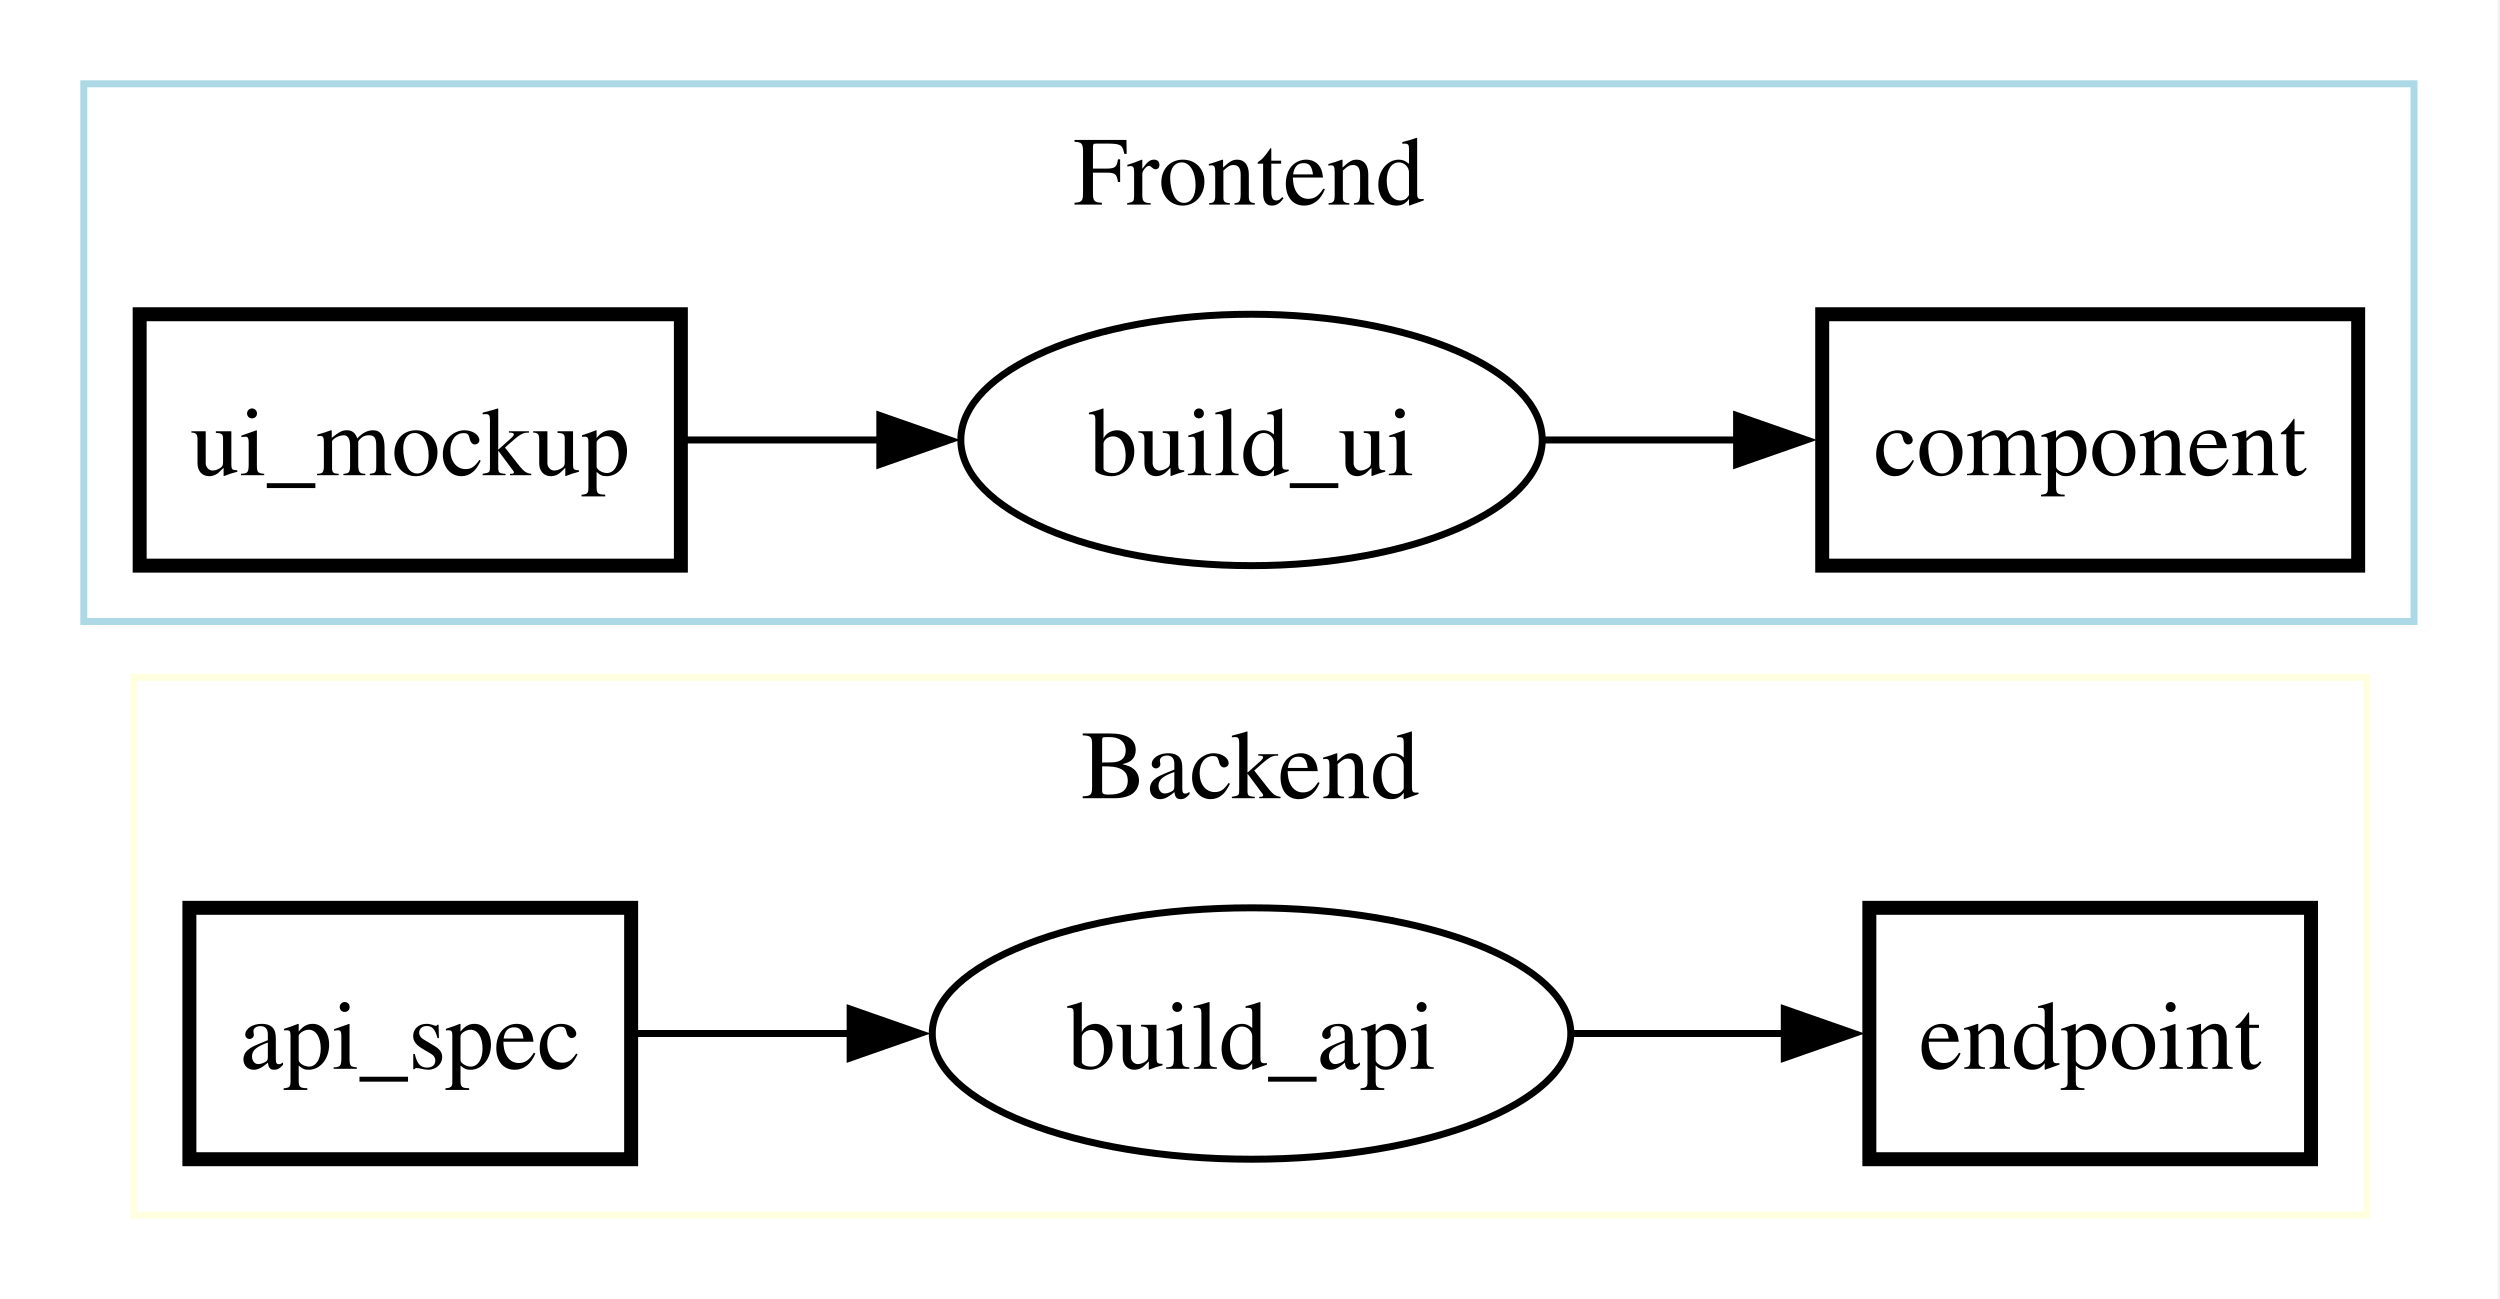
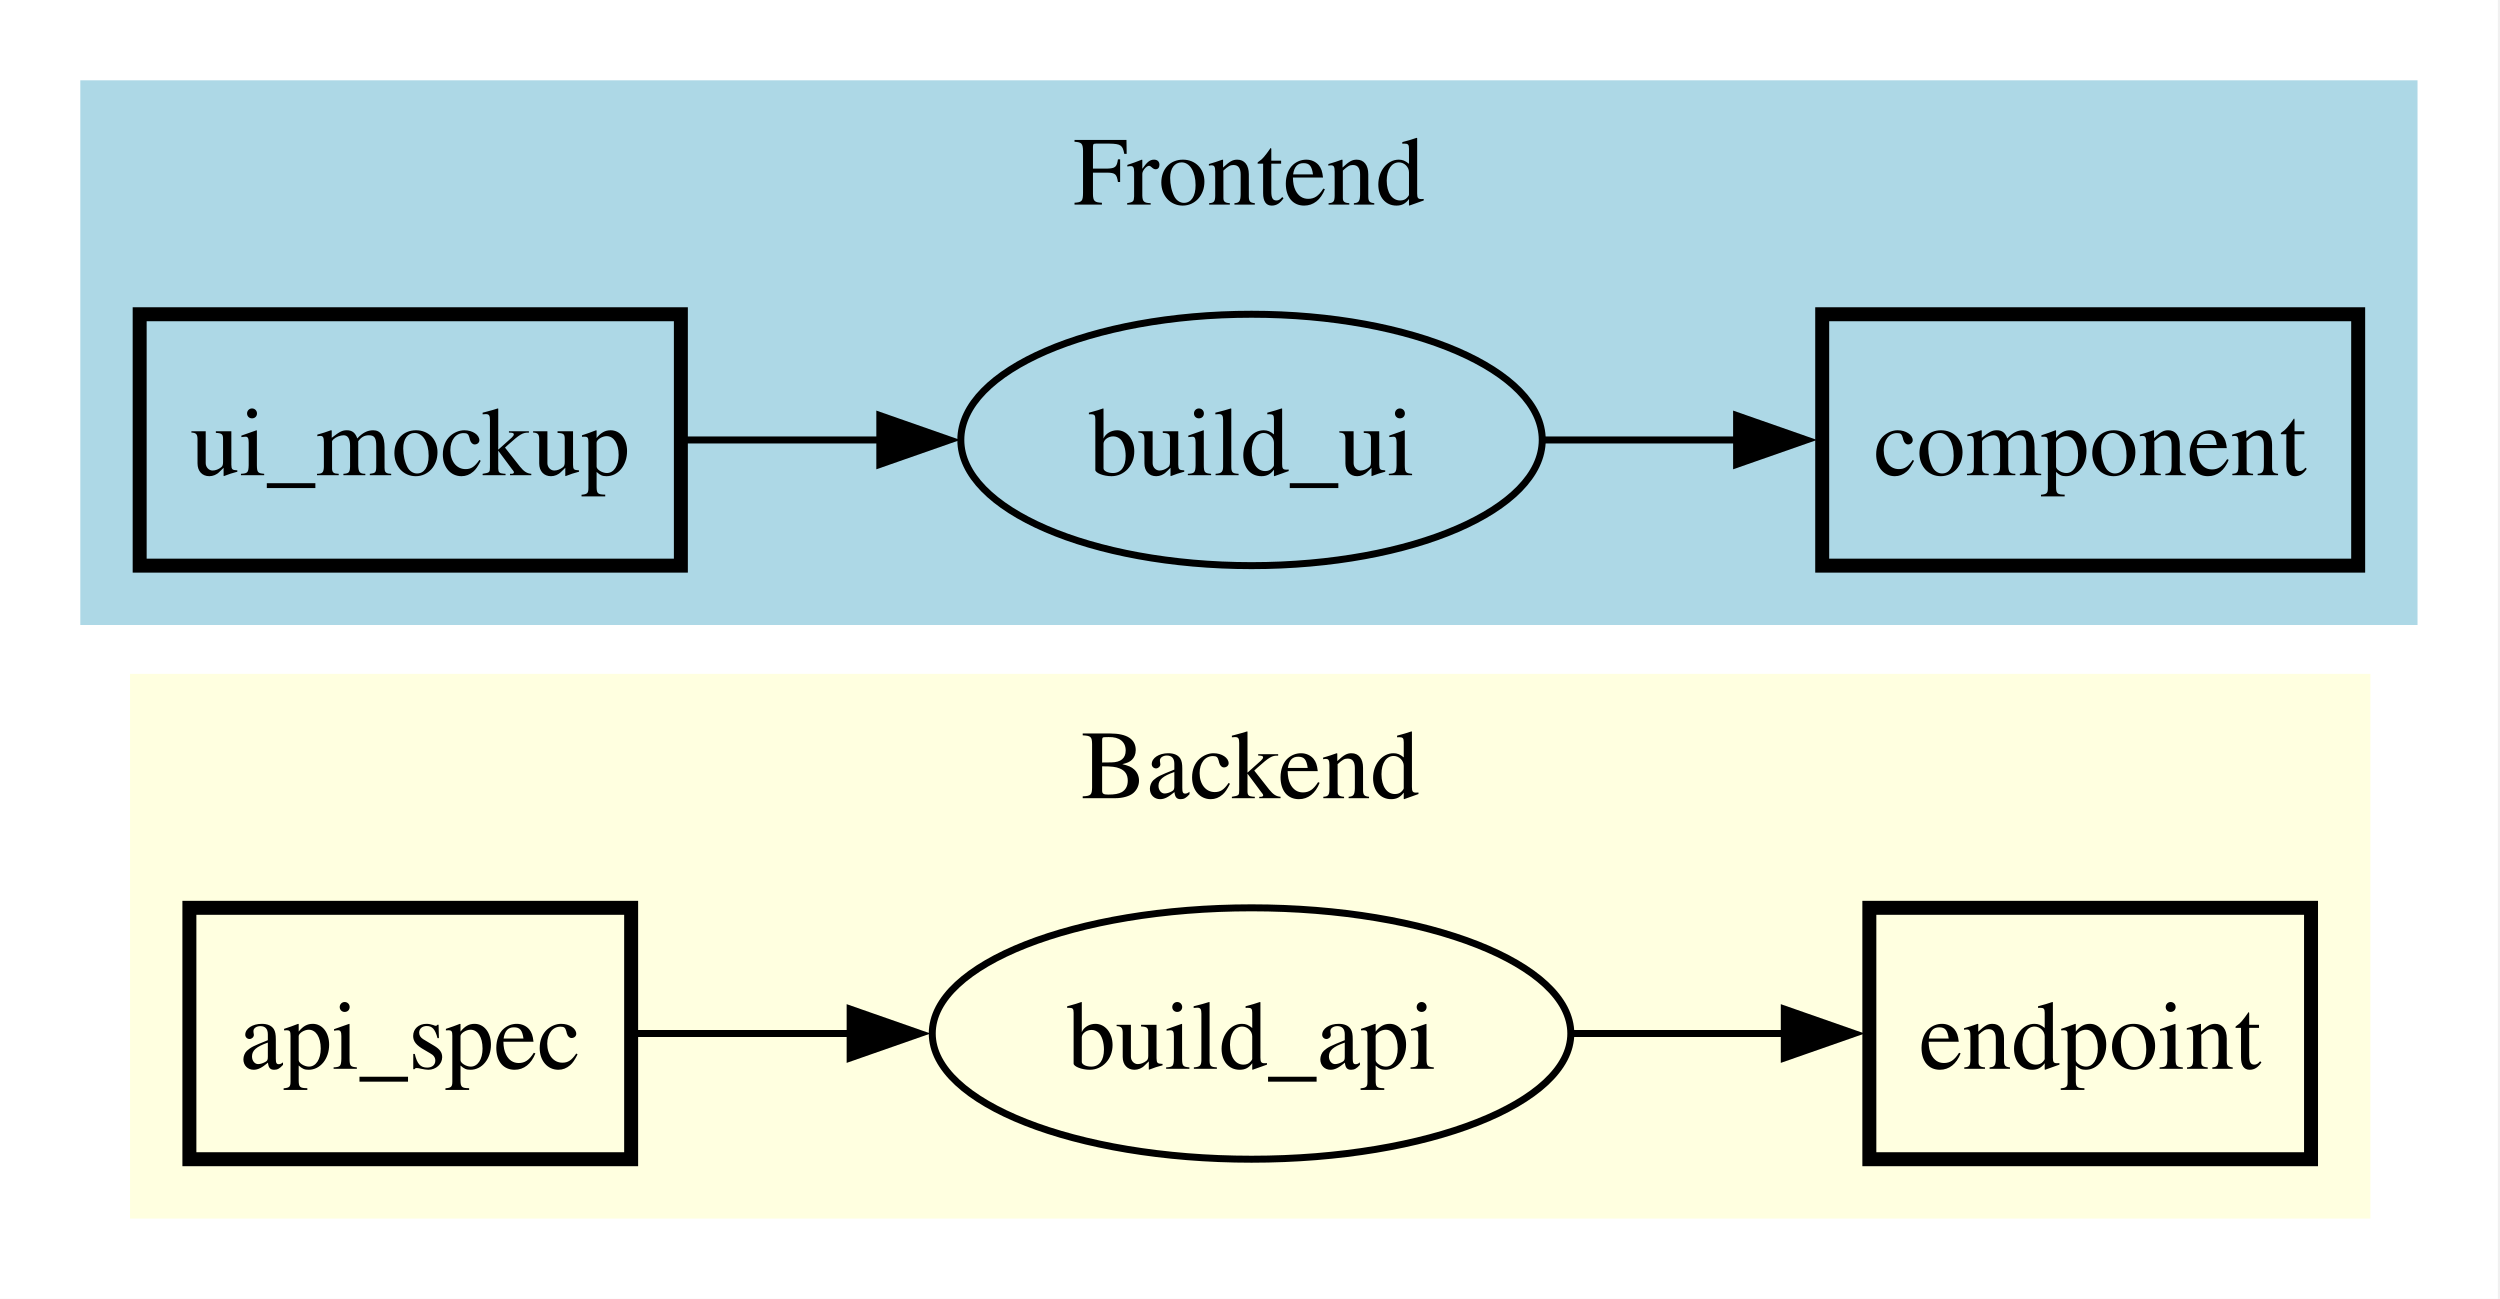
<svg xmlns="http://www.w3.org/2000/svg" width="358pt" height="186pt" viewBox="0.00 0.00 358.00 186.00">
  <g id="graph0" class="graph" transform="scale(1 1) rotate(0) translate(4 182)">
    <polygon fill="white" stroke="none" points="-4,4 -4,-182 353.69,-182 353.69,4 -4,4" />
    <g id="clust1" class="cluster">
-       <polygon fill="none" stroke="lightyellow" points="15.12,-8 15.12,-85 334.94,-85 334.94,-8 15.12,-8" />
+       <polygon fill="lightyellow" stroke="lightyellow" points="15.12,-8 15.12,-85 334.94,-85 334.94,-8 15.12,-8" />
      <text xml:space="preserve" text-anchor="middle" x="175.03" y="-67.7" font-family="Times,serif" font-size="14.00">Backend</text>
    </g>
    <g id="clust2" class="cluster">
-       <polygon fill="none" stroke="lightblue" points="8,-93 8,-170 341.69,-170 341.69,-93 8,-93" />
+       <polygon fill="lightblue" stroke="lightblue" points="8,-93 8,-170 341.69,-170 341.69,-93 8,-93" />
      <text xml:space="preserve" text-anchor="middle" x="174.85" y="-152.7" font-family="Times,serif" font-size="14.00">Frontend</text>
    </g>
    <g id="node1" class="node">
      <polygon fill="none" stroke="black" stroke-width="2" points="86.38,-52 23.12,-52 23.12,-16 86.38,-16 86.38,-52" />
      <text xml:space="preserve" text-anchor="middle" x="54.75" y="-28.95" font-family="Times,serif" font-size="14.00">api_spec</text>
    </g>
    <g id="node2" class="node">
      <ellipse fill="none" stroke="black" cx="175.22" cy="-34" rx="45.72" ry="18" />
      <text xml:space="preserve" text-anchor="middle" x="175.22" y="-28.95" font-family="Times,serif" font-size="14.00">build_api</text>
    </g>
    <g id="edge1" class="edge">
      <path fill="none" stroke="black" d="M87.19,-34C96.65,-34 107.34,-34 117.9,-34" />
      <polygon fill="black" stroke="black" points="117.74,-37.5 127.74,-34 117.74,-30.5 117.74,-37.5" />
    </g>
    <g id="node3" class="node">
      <polygon fill="none" stroke="black" stroke-width="2" points="326.94,-52 263.69,-52 263.69,-16 326.94,-16 326.94,-52" />
      <text xml:space="preserve" text-anchor="middle" x="295.32" y="-28.95" font-family="Times,serif" font-size="14.00">endpoint</text>
    </g>
    <g id="edge2" class="edge">
      <path fill="none" stroke="black" d="M221.21,-34C231.23,-34 241.83,-34 251.76,-34" />
      <polygon fill="black" stroke="black" points="251.51,-37.5 261.51,-34 251.51,-30.5 251.51,-37.5" />
    </g>
    <g id="node4" class="node">
      <ellipse fill="none" stroke="black" cx="175.22" cy="-119" rx="41.63" ry="18" />
      <text xml:space="preserve" text-anchor="middle" x="175.22" y="-113.95" font-family="Times,serif" font-size="14.00">build_ui</text>
    </g>
    <g id="node5" class="node">
      <polygon fill="none" stroke="black" stroke-width="2" points="333.69,-137 256.94,-137 256.94,-101 333.69,-101 333.69,-137" />
      <text xml:space="preserve" text-anchor="middle" x="295.32" y="-113.95" font-family="Times,serif" font-size="14.00">component</text>
    </g>
    <g id="edge4" class="edge">
      <path fill="none" stroke="black" d="M217.19,-119C226.09,-119 235.6,-119 244.79,-119" />
      <polygon fill="black" stroke="black" points="244.68,-122.5 254.68,-119 244.68,-115.5 244.68,-122.5" />
    </g>
    <g id="node6" class="node">
      <polygon fill="none" stroke="black" stroke-width="2" points="93.5,-137 16,-137 16,-101 93.5,-101 93.5,-137" />
      <text xml:space="preserve" text-anchor="middle" x="54.75" y="-113.95" font-family="Times,serif" font-size="14.00">ui_mockup</text>
    </g>
    <g id="edge3" class="edge">
      <path fill="none" stroke="black" d="M94.21,-119C103.15,-119 112.8,-119 122.21,-119" />
      <polygon fill="black" stroke="black" points="121.99,-122.5 131.99,-119 121.99,-115.5 121.99,-122.5" />
    </g>
  </g>
</svg>
